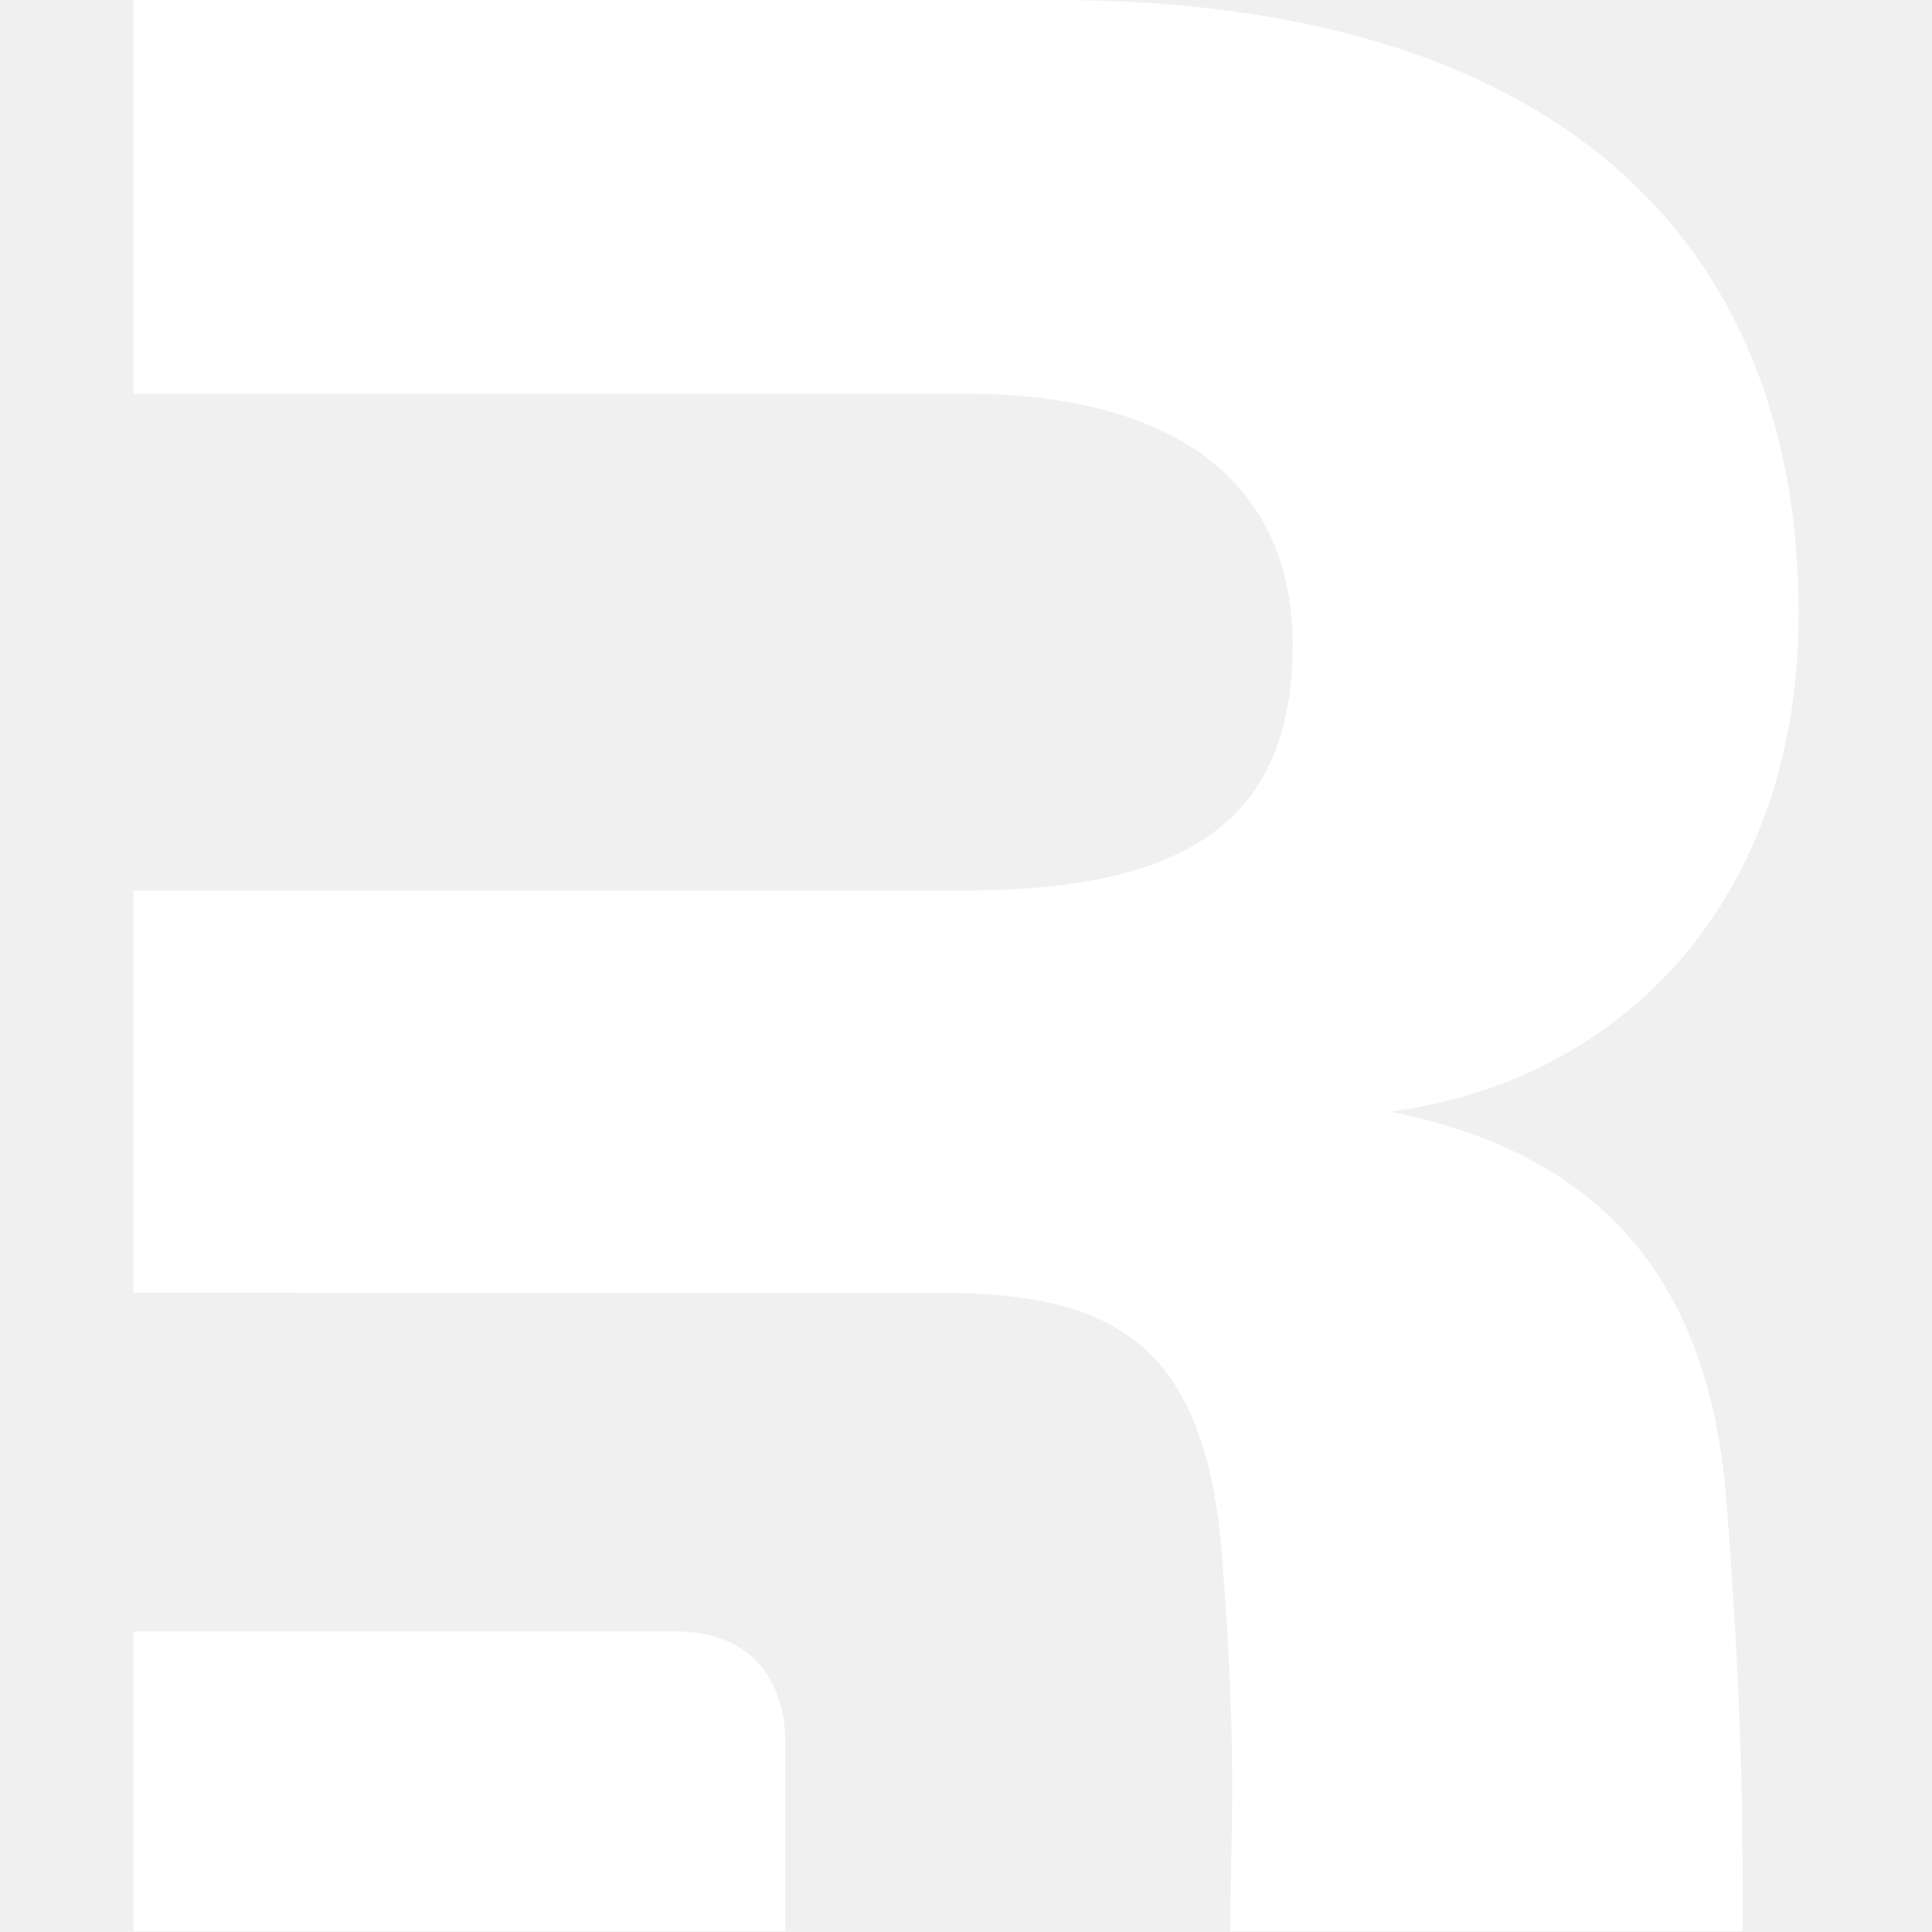
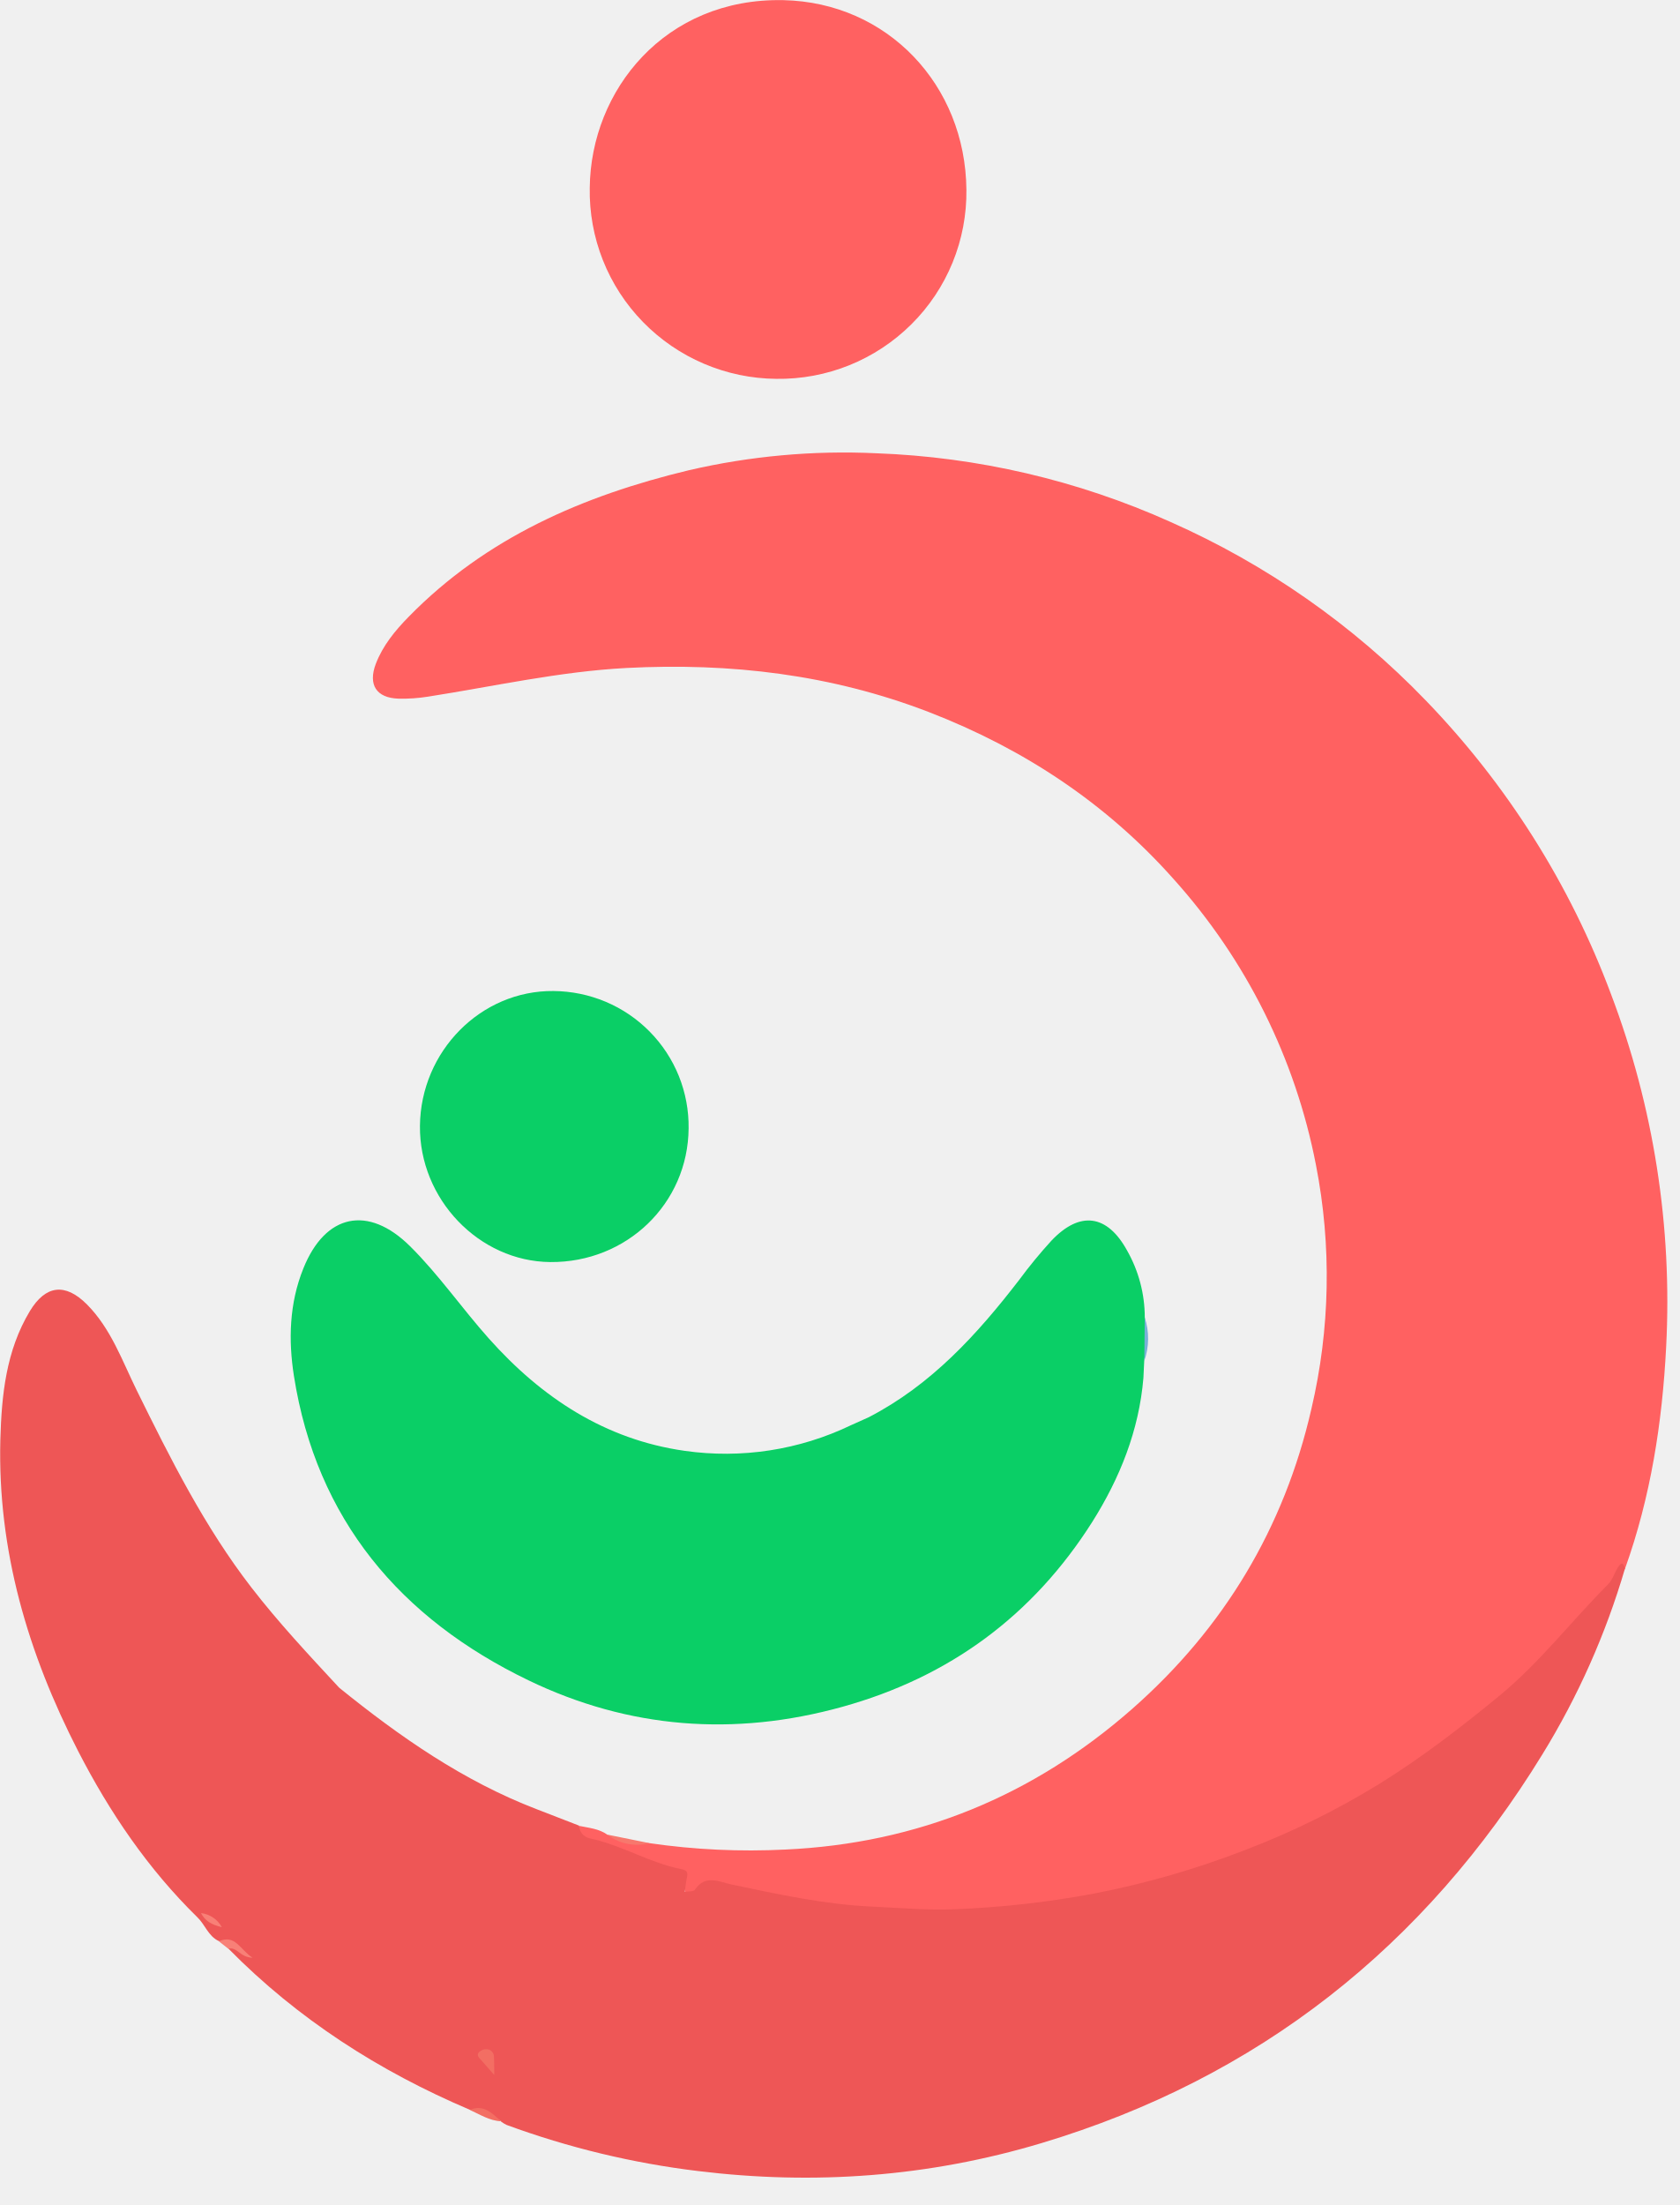
- <svg xmlns="http://www.w3.org/2000/svg" width="50px" height="50px" viewBox="0 0 256 297" version="1.1">
-   <g stroke="none" stroke-width="1" fill="none" fill-rule="evenodd">
-     <path d="M141.675,-7.10542736e-15 C218.047,-7.10542736e-15 256,36.349 256,94.414 C256,137.844 229.293,166.167 193.215,170.888 C223.67,177.025 241.474,194.492 244.755,228.953 L245.229,235.29 L245.644,241.214 L246.002,246.756 L246.251,250.935 L246.518,255.865 L246.656,258.679 L246.854,263.149 L247.013,267.371 L247.092,269.798 L247.199,273.686 L247.291,278.132 L247.324,280.28 L247.384,286.506 L247.404,293.002 L247.405,296.887 L168.646,296.887 L168.65,295.266 L168.65,295.266 L168.678,292.12 L168.678,292.12 L168.725,289.055 L168.861,281.631 L168.896,279.142 L168.923,275.24 L168.923,275.24 L168.919,272.744 L168.896,270.127 L168.864,268.073 L168.8,265.197 L168.706,262.147 L168.581,258.905 L168.42,255.45 L168.325,253.637 L168.164,250.804 L167.979,247.828 L167.692,243.624 L167.445,240.282 C167.374,239.251 167.291,238.245 167.198,237.262 L166.996,235.328 C164.395,212.501 155.341,203.171 139.833,200.059 L138.526,199.814 C137.644,199.66 136.743,199.525 135.822,199.406 L134.425,199.242 C134.189,199.217 133.953,199.193 133.715,199.169 L132.273,199.042 L132.273,199.042 L130.802,198.939 L130.802,198.939 L129.3,198.858 L129.3,198.858 L127.786,198.8 L126.242,198.761 L124.668,198.743 L124.668,198.743 L0,198.74 L0,136.9 L127.619,136.9 C129.706,136.9 131.728,136.861 133.686,136.78 L135.622,136.685 L135.622,136.685 L137.515,136.563 L137.515,136.563 L139.365,136.413 C139.67,136.385 139.973,136.357 140.274,136.327 L142.059,136.134 C143.235,135.995 144.383,135.837 145.501,135.659 L147.158,135.378 C167.867,131.624 178.221,120.63 178.221,99.178 C178.221,75.104 161.354,60.513 127.619,60.513 L0,60.513 L0,-7.10542736e-15 L141.675,-7.10542736e-15 Z M83.276,250.785 C93.609,250.785 97.933,256.523 99.473,262.015 L99.676,262.804 L99.676,262.804 L99.843,263.587 L99.952,264.204 L99.998,264.51 L100.076,265.113 L100.134,265.704 L100.157,265.994 L100.188,266.562 L100.198,266.84 L100.206,267.381 L100.206,296.887 L0,296.887 L0,250.785 L83.276,250.785 Z" fill="#ffffff" fill-rule="nonzero" />
+ <svg xmlns="http://www.w3.org/2000/svg" width="48" height="63" viewBox="0 0 48 63" fill="none">
+   <g clip-path="url(#clip0_2_5611)">
+     <path d="M18.555 52.661C19.842 52.849 21.145 52.91 22.445 52.844C26.225 52.671 29.529 51.308 32.356 48.822C34.975 46.517 36.696 43.651 37.473 40.255C38.01 37.968 38.055 35.593 37.604 33.288C37.017 30.248 35.612 27.426 33.539 25.12C31.616 22.955 29.264 21.399 26.548 20.347C23.753 19.268 20.865 18.931 17.904 19.085C15.986 19.186 14.12 19.609 12.232 19.904C11.951 19.949 11.665 19.969 11.38 19.961C10.755 19.939 10.514 19.566 10.737 18.971C10.939 18.443 11.291 18.017 11.679 17.621C13.891 15.361 16.662 14.162 19.681 13.436C21.433 13.03 23.234 12.866 25.031 12.95C27.936 13.055 30.793 13.721 33.444 14.911C36.184 16.124 38.661 17.855 40.738 20.009C43.063 22.415 44.866 25.272 46.034 28.403C47.254 31.619 47.79 35.053 47.61 38.487C47.5 40.642 47.169 42.773 46.434 44.823C45.571 46.02 44.533 47.075 43.496 48.108C42.745 48.855 41.847 49.476 40.972 50.105C38.671 51.748 36.102 52.983 33.378 53.753C31.779 54.211 30.136 54.502 28.477 54.622C25.83 54.824 23.244 54.559 20.681 53.934C20.445 53.877 20.22 53.855 20.013 54.028C19.959 54.082 19.89 54.118 19.815 54.132C19.74 54.146 19.663 54.138 19.592 54.107C19.523 53.54 19.048 53.421 18.625 53.283C18.069 53.102 17.542 52.845 16.977 52.687C16.734 52.619 16.435 52.548 16.542 52.166C16.823 52.226 17.114 52.246 17.358 52.421C17.736 52.58 18.144 52.662 18.555 52.661Z" fill="#FF6161" />
+     <path d="M22.18 10.824C21.47 10.818 20.768 10.671 20.114 10.392C19.461 10.114 18.87 9.709 18.374 9.201C17.879 8.694 17.489 8.094 17.228 7.435C16.967 6.777 16.839 6.073 16.852 5.365C16.882 2.577 19.003 -0.065 22.383 0.004C25.356 0.067 27.588 2.427 27.615 5.42C27.624 6.133 27.49 6.841 27.22 7.501C26.95 8.162 26.55 8.762 26.043 9.265C25.536 9.769 24.933 10.167 24.27 10.435C23.607 10.702 22.896 10.835 22.18 10.824Z" fill="#FF6161" />
+     <path d="M46.258 44.745C46.14 44.905 46.091 45.125 45.956 45.261C44.906 46.312 44.003 47.498 42.843 48.452C41.745 49.357 40.622 50.217 39.418 50.966C38.197 51.717 36.908 52.352 35.567 52.862C34.152 53.411 32.69 53.83 31.199 54.114C29.902 54.353 28.59 54.499 27.273 54.55C26.487 54.581 25.702 54.51 24.916 54.474C23.554 54.411 22.238 54.123 20.916 53.845C20.54 53.767 20.161 53.543 19.855 53.994C19.817 54.051 19.668 54.035 19.571 54.053C19.582 53.921 19.6 53.79 19.625 53.66C19.656 53.525 19.651 53.439 19.486 53.407C18.568 53.231 17.764 52.715 16.848 52.523C16.765 52.504 16.69 52.458 16.635 52.393C16.581 52.327 16.549 52.246 16.545 52.16L15.334 51.691C13.237 50.886 11.422 49.62 9.692 48.22C8.829 47.289 7.962 46.364 7.184 45.357C5.844 43.623 4.873 41.683 3.911 39.732C3.492 38.882 3.174 37.964 2.485 37.27C1.865 36.647 1.303 36.715 0.853 37.461C0.172 38.592 0.046 39.861 0.01 41.13C-0.073 44.295 0.799 47.238 2.231 50.028C3.129 51.775 4.223 53.39 5.635 54.774C5.86 54.986 5.95 55.321 6.256 55.461C6.457 55.484 6.65 55.552 6.82 55.662C6.719 55.625 6.618 55.55 6.526 55.674C8.507 57.686 10.833 59.177 13.424 60.279C13.77 60.259 14.03 60.462 14.322 60.604L14.311 60.612C14.363 60.651 14.419 60.685 14.478 60.713C16.241 61.361 18.074 61.803 19.94 62.029C23.27 62.437 26.547 62.195 29.756 61.233C35.963 59.372 40.706 55.615 44.076 50.121C45.094 48.465 45.887 46.681 46.433 44.817C46.404 44.725 46.371 44.591 46.258 44.745ZM5.747 54.662C5.823 54.708 5.893 54.761 5.957 54.822C5.891 54.764 5.821 54.711 5.747 54.662ZM14.074 59.167C14.02 59.029 13.973 58.89 13.902 58.756C14.007 58.874 14.027 59.026 14.074 59.167Z" fill="#EE5656" />
+     <path d="M12 32.168C12.022 30.033 13.744 28.294 15.816 28.315C16.329 28.319 16.836 28.423 17.308 28.622C17.78 28.821 18.207 29.111 18.566 29.476C18.925 29.84 19.208 30.272 19.399 30.746C19.589 31.22 19.684 31.727 19.677 32.238C19.661 34.385 17.911 36.076 15.725 36.059C13.686 36.041 11.979 34.257 12 32.168Z" fill="#0ACF66" />
+     <path d="M32.712 37.641C32.712 36.971 32.538 36.313 32.207 35.73C31.639 34.694 30.857 34.59 30.045 35.447C29.718 35.805 29.41 36.18 29.122 36.57C27.921 38.129 26.61 39.569 24.825 40.492C24.657 40.568 24.49 40.641 24.32 40.719C22.842 41.43 21.185 41.685 19.56 41.452C17.287 41.128 15.475 39.933 13.966 38.24C13.197 37.378 12.54 36.422 11.716 35.605C10.52 34.421 9.293 34.679 8.667 36.245C8.264 37.243 8.239 38.294 8.399 39.313C9.043 43.412 11.44 46.245 15.103 48.01C17.963 49.39 20.979 49.625 24.071 48.766C27.137 47.915 29.517 46.156 31.209 43.487C31.999 42.235 32.547 40.872 32.673 39.369L32.696 38.885C32.761 38.473 32.767 38.054 32.712 37.641Z" fill="#0ACF66" />
+     <path d="M6.254 55.465C6.725 55.264 6.845 55.686 7.215 55.936C6.852 55.923 6.771 55.612 6.523 55.678L6.254 55.465Z" fill="#F88077" />
+     <path d="M18.555 52.661C18.35 52.716 18.135 52.722 17.927 52.68C17.718 52.638 17.523 52.548 17.356 52.418L18.555 52.661Z" fill="#F7786D" />
+     <path d="M13.422 60.282C13.826 60.114 14.064 60.383 14.32 60.608C13.986 60.594 13.71 60.41 13.422 60.282Z" fill="#F36E63" />
+     <path d="M32.699 38.883L32.711 37.642C32.844 38.046 32.839 38.482 32.699 38.883Z" fill="#7AB0D9" />
+     <path d="M14.124 59.287C14.004 59.15 13.884 59.015 13.765 58.877C13.705 58.804 13.596 58.731 13.691 58.628C13.72 58.601 13.755 58.58 13.793 58.566C13.831 58.553 13.871 58.547 13.911 58.55C13.962 58.552 14.011 58.572 14.048 58.607C14.085 58.642 14.108 58.689 14.113 58.74C14.124 58.922 14.121 59.104 14.124 59.287Z" fill="#F36E63" />
+     <path d="M5.748 54.66C5.872 54.675 5.99 54.72 6.093 54.79C6.195 54.86 6.28 54.953 6.339 55.063C6.036 54.989 5.858 54.878 5.747 54.666L5.748 54.66Z" fill="#F88077" />
  </g>
+   <defs>
+     <clipPath id="clip0_2_5611">
+       <rect width="47.643" height="62.22" fill="white" />
+     </clipPath>
+   </defs>
</svg>
